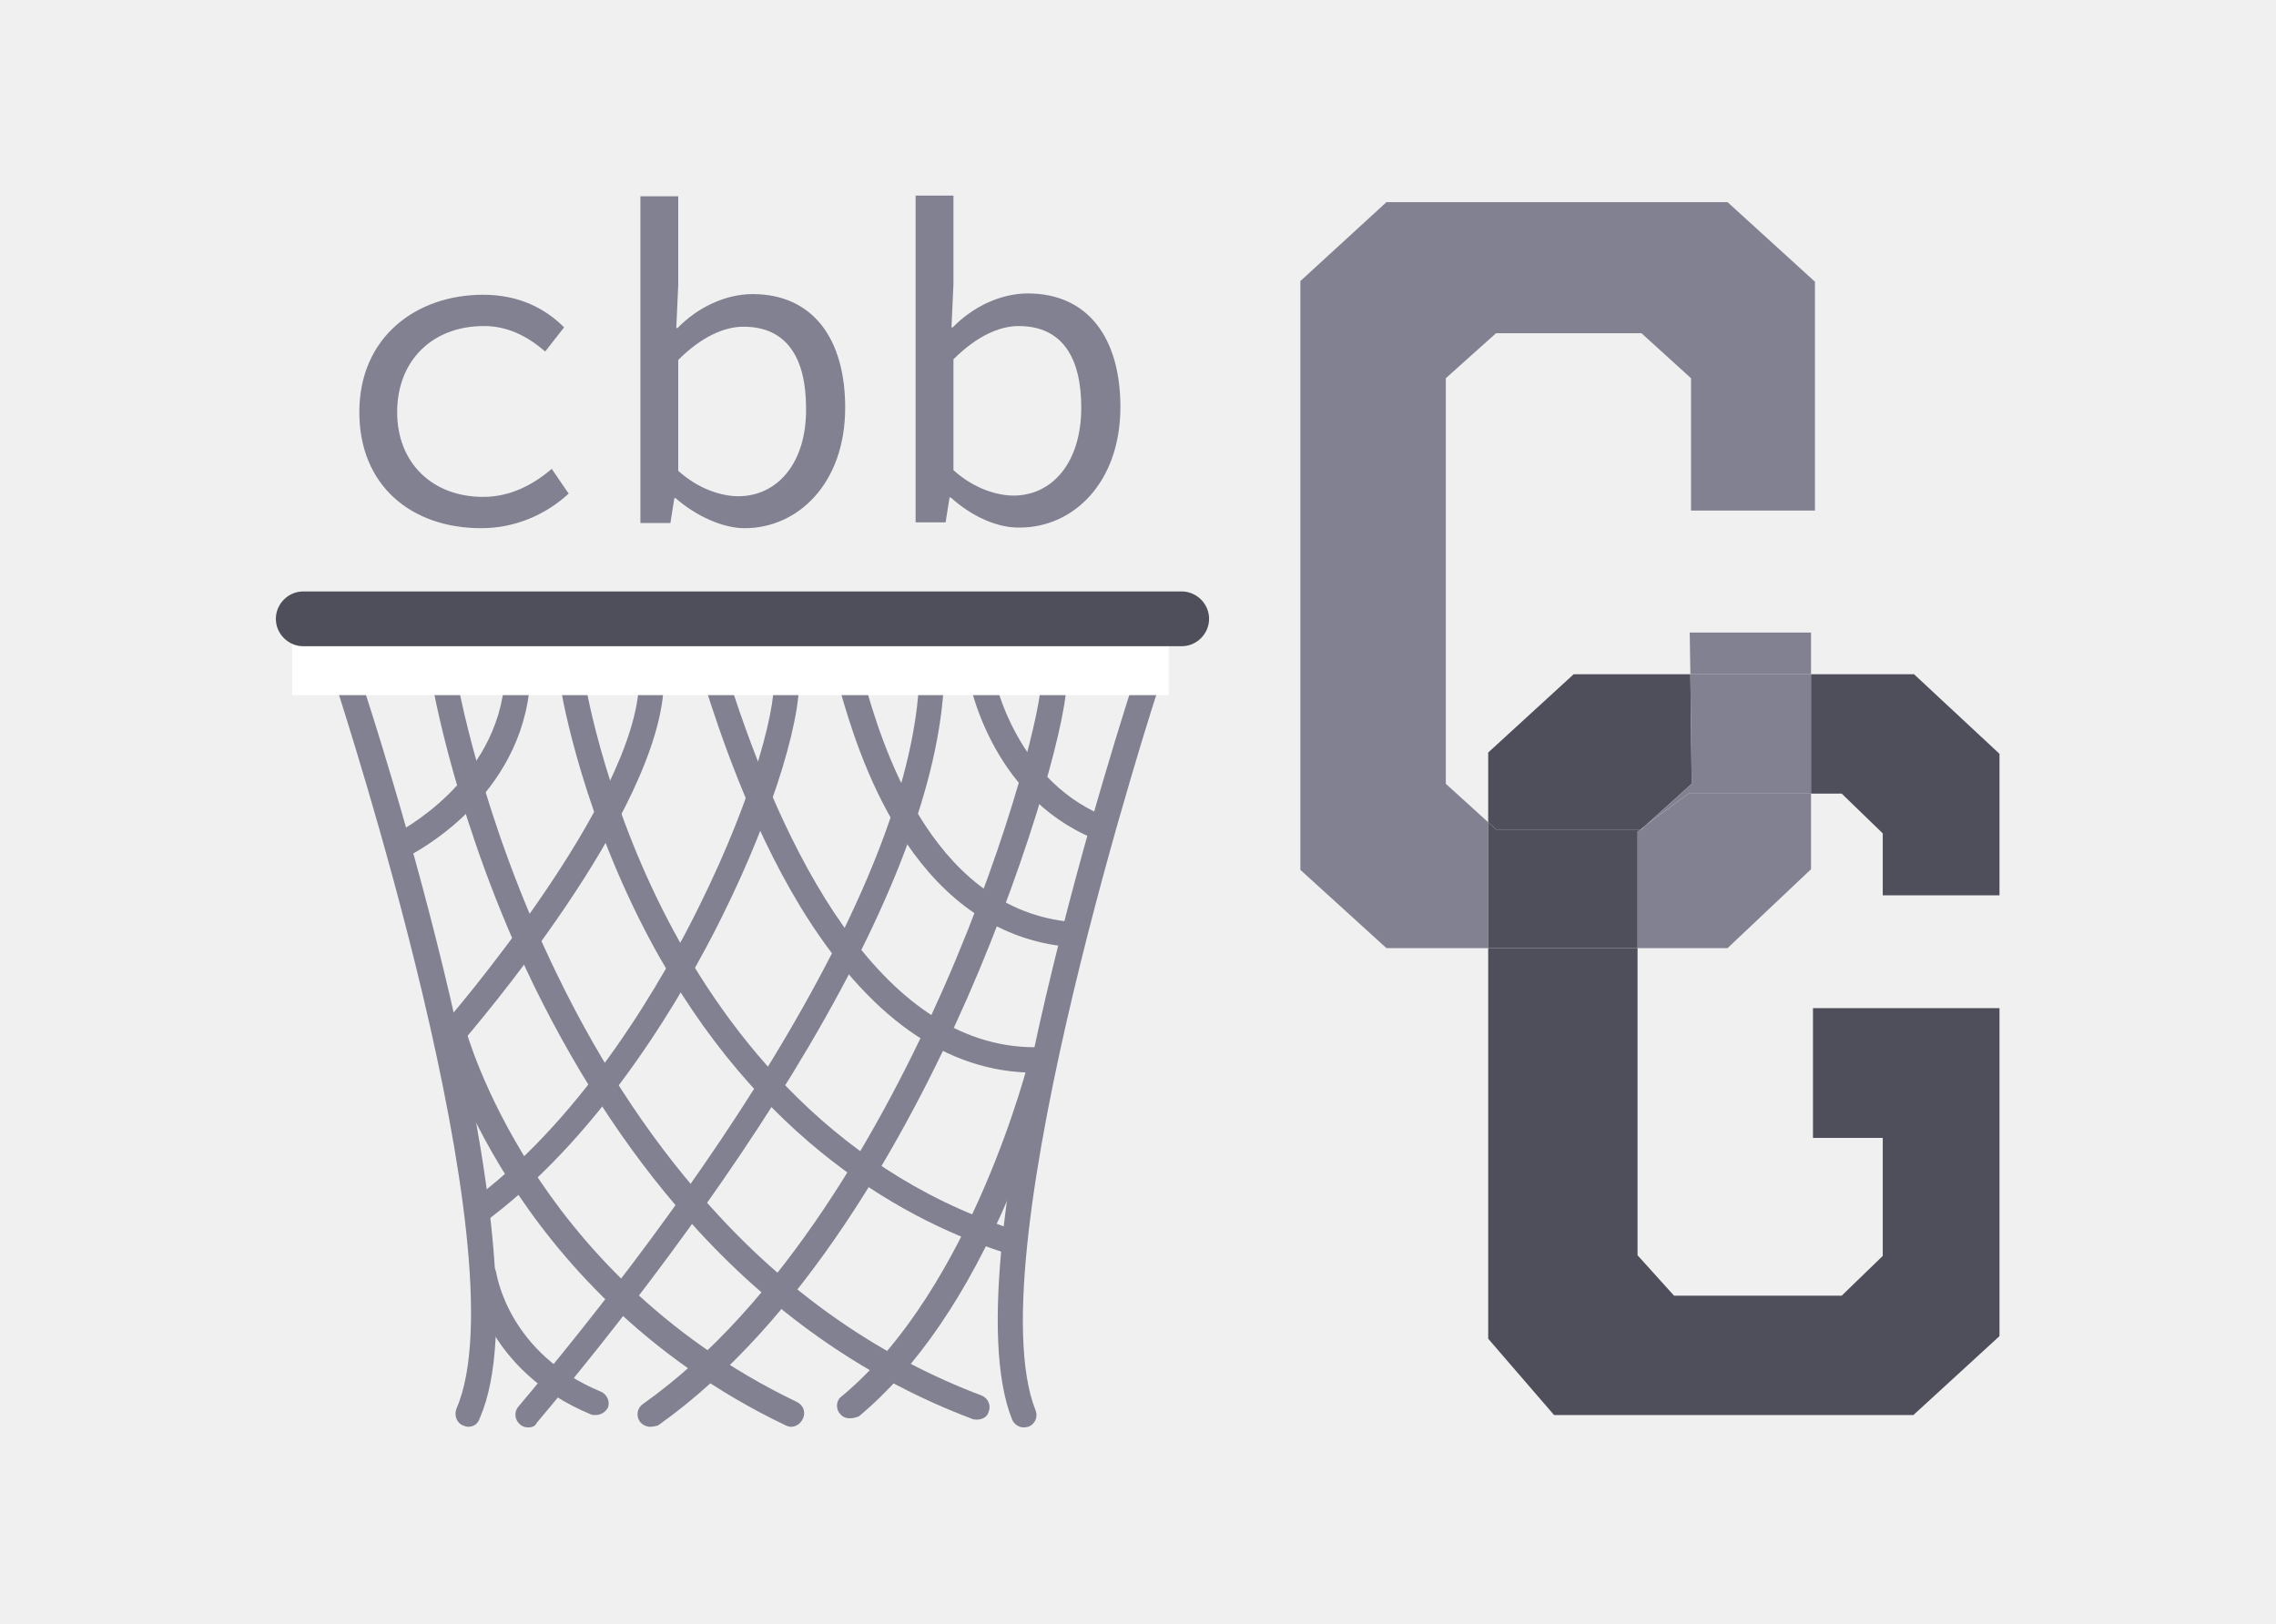
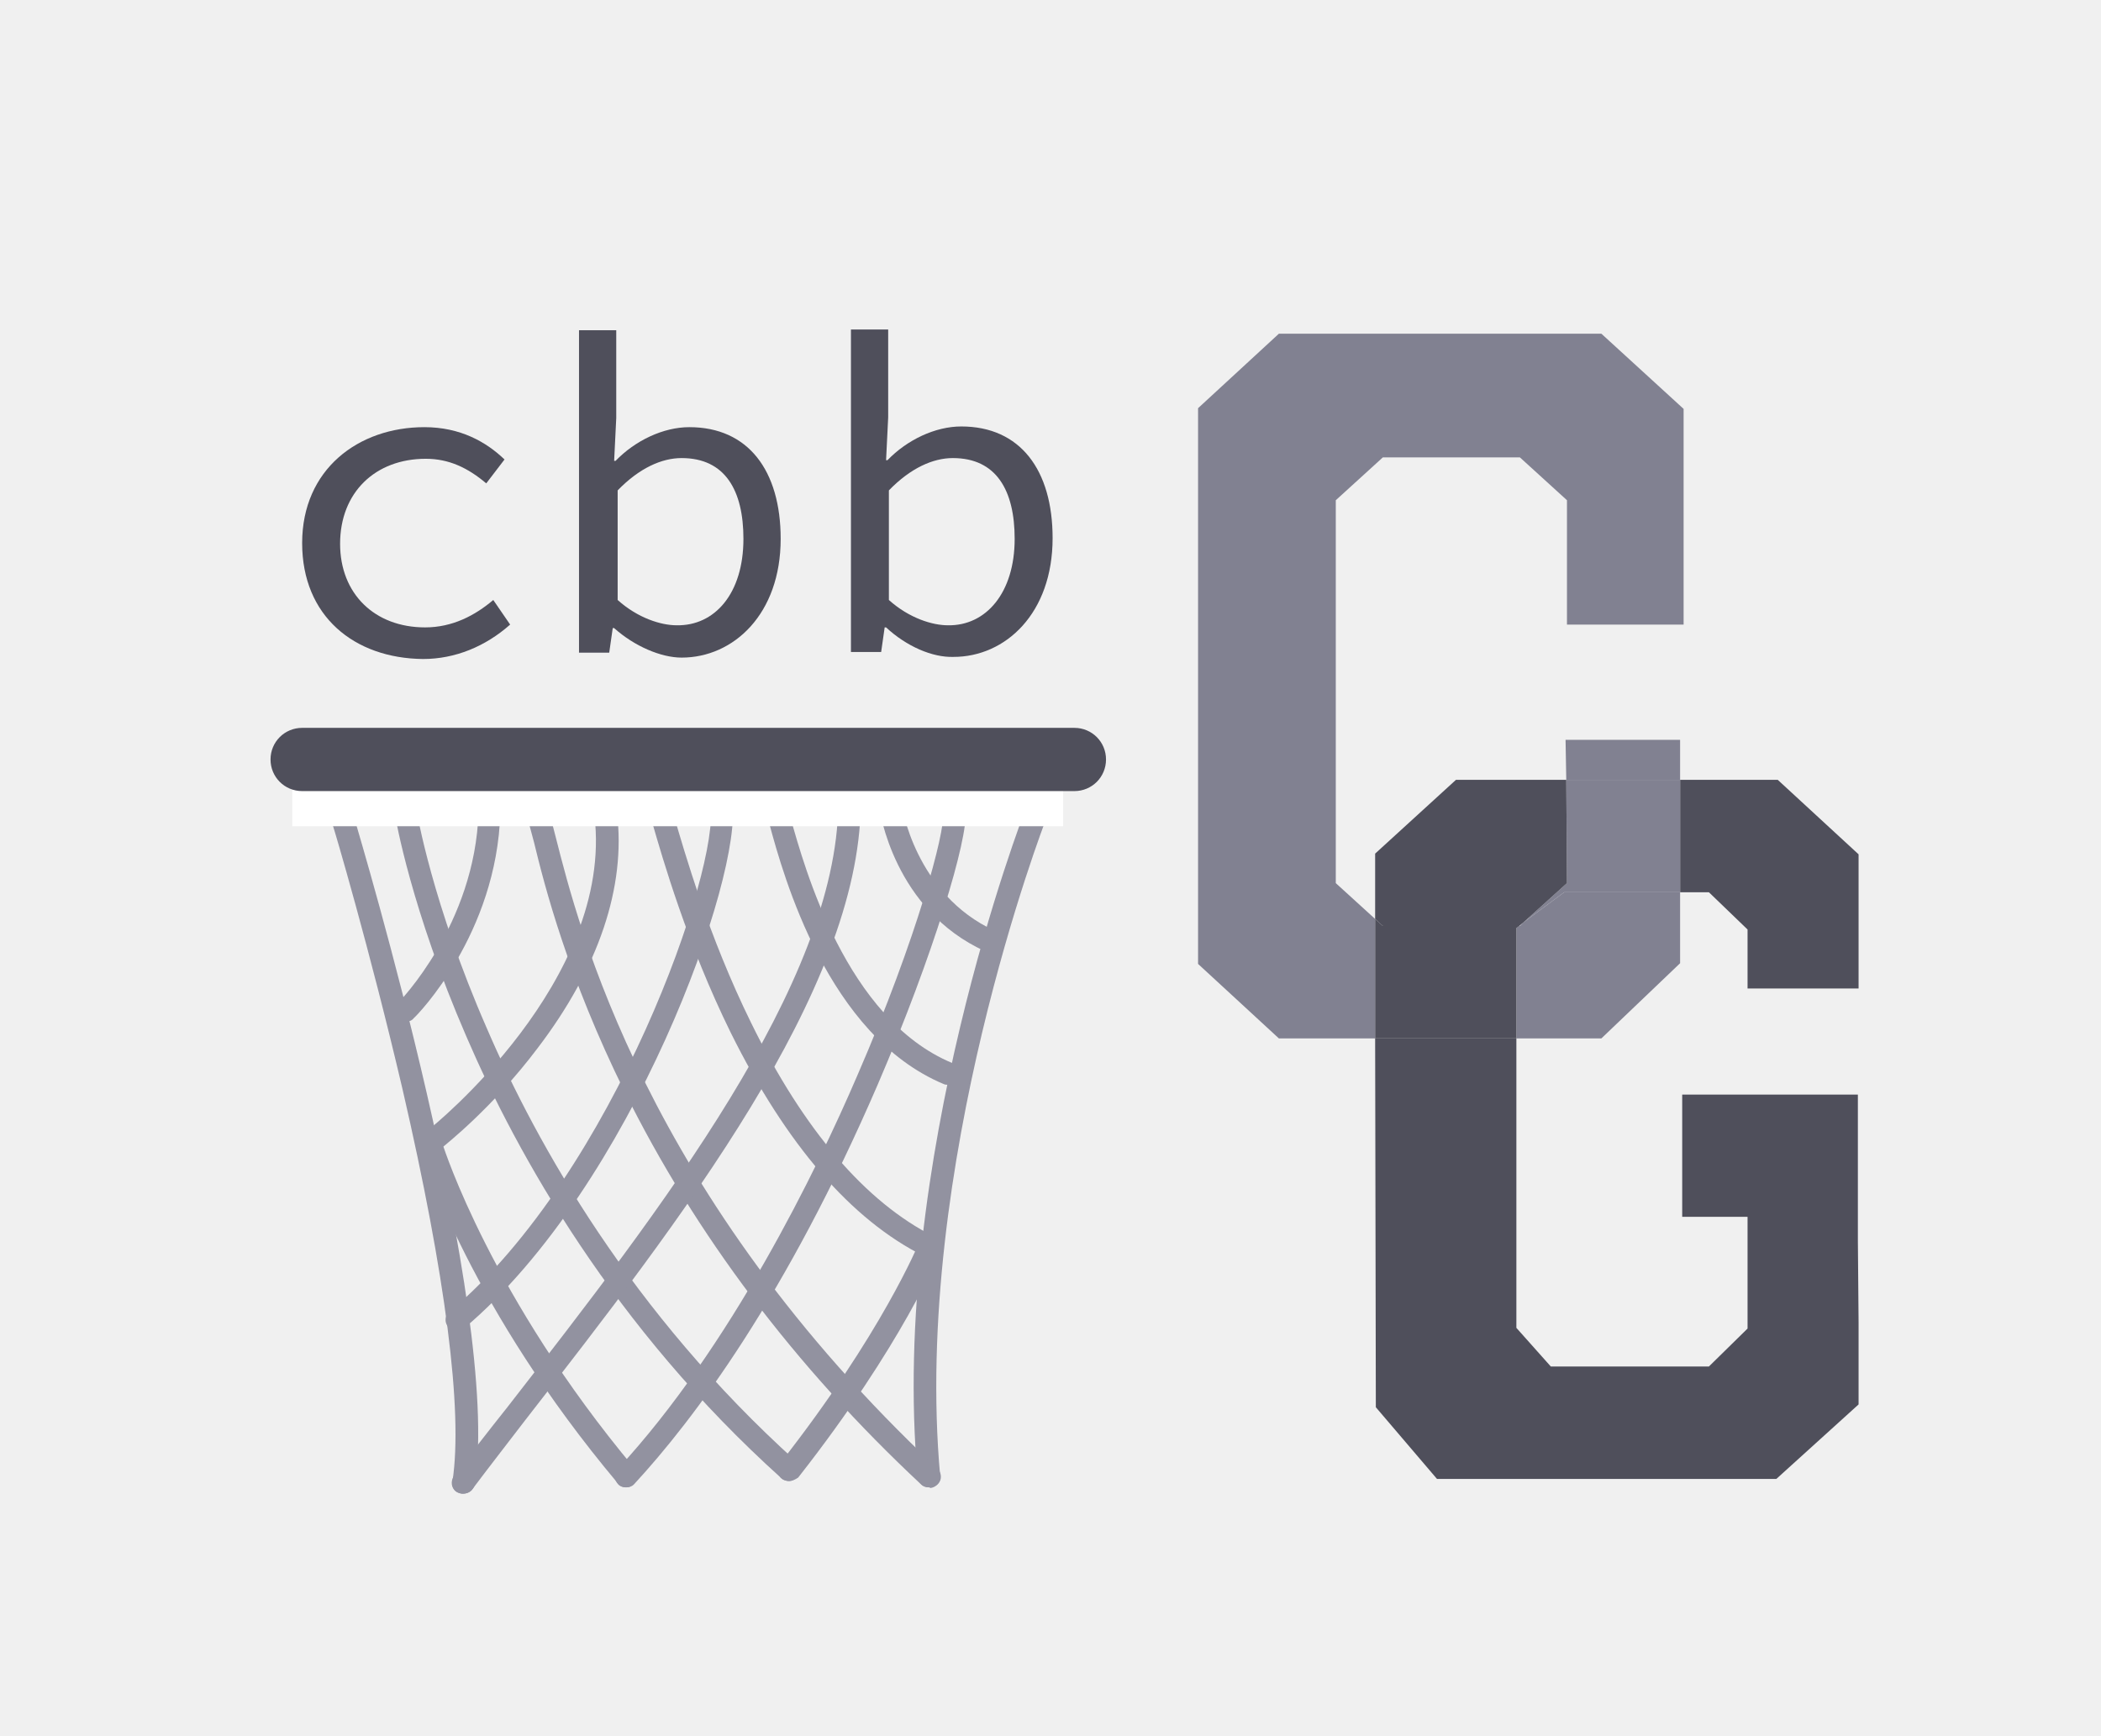
- <svg xmlns="http://www.w3.org/2000/svg" version="1.1" x="0px" y="0px" viewBox="0 0 349 249" style="enable-background:new 0 0 349 249;" xml:space="preserve">
+ <svg xmlns="http://www.w3.org/2000/svg" version="1.1" x="0px" y="0px" viewBox="0 0 299 247" style="enable-background:new 0 0 299 247;" xml:space="preserve">
  <style type="text/css">
	.st0{display:none;}
	.st1{display:inline;fill:#FFFFFF;}
- 	.st2{fill:#818191;}
- 	.st3{fill:#FFFFFF;}
- 	.st4{fill:#4F4F5B;}
+ 	.st2{fill:#4F4F5B;}
+ 	.st3{fill:#818191;}
+ 	.st4{fill:#9292A0;}
+ 	.st5{fill:#FFFFFF;}
</style>
  <g id="Layer_2" class="st0">
-     <rect x="-322" y="-384.1" class="st1" width="1000" height="1000" />
+     <rect x="-347" y="-382.1" class="st1" width="1000" height="1000" />
  </g>
  <g id="Layer_1">
    <g>
      <g>
-         <g>
-           <path class="st2" d="M71.8,218.8c-0.3,0-0.5-0.1-0.8-0.2c-1-0.4-1.4-1.6-1-2.6c10.2-23.5-17.9-108.8-18.1-109.7      c-0.3-1,0.2-2.1,1.2-2.5c1-0.3,2.1,0.2,2.5,1.2c1.2,3.6,28.8,87.6,18,112.4C73.3,218.4,72.6,218.8,71.8,218.8z" />
+         <path class="st2" d="M43,77.3c0-10.5,8-16.5,17.4-16.5c5.1,0,8.8,2.1,11.4,4.6l-2.6,3.4c-2.6-2.2-5.3-3.5-8.6-3.5     c-7.2,0-12.2,4.8-12.2,12.1c0,7.1,4.9,11.9,12.1,11.9c3.9,0,7.1-1.7,9.7-3.9l2.4,3.5c-3.5,3.1-7.8,4.9-12.4,4.9     C50.4,93.7,43,87.7,43,77.3z" />
+         <path class="st2" d="M87.4,89.4h-0.2l-0.5,3.5l-4.3,0l0-45.9l5.3,0l0,12.5l-0.3,6.1l0.2,0c2.8-2.9,6.8-4.8,10.5-4.8     c8.4,0,13,6.2,13,15.9c0,10.7-6.7,16.9-14.1,16.9C94.1,93.6,90.3,92,87.4,89.4z M105.8,76.7c0-6.9-2.6-11.5-8.8-11.5     c-2.8,0-6,1.4-9.1,4.6l0,15.6c2.9,2.6,6.2,3.6,8.4,3.6C101.7,89.1,105.8,84.5,105.8,76.7z" />
+         <path class="st2" d="M126.1,89.3h-0.2l-0.5,3.5l-4.3,0l0-45.9l5.3,0l0,12.5l-0.3,6.1h0.2c2.8-2.9,6.8-4.8,10.5-4.8     c8.4,0,13,6.2,13,15.9c0,10.7-6.7,16.9-14.1,16.9C132.7,93.6,129,92,126.1,89.3z M144.4,76.7c0-6.9-2.6-11.5-8.8-11.5     c-2.8,0-6,1.4-9.1,4.6l0,15.6c2.9,2.6,6.2,3.6,8.4,3.6C140.3,89.1,144.4,84.4,144.4,76.7z" />
+       </g>
+       <g>
+         <g id="XMLID_4_">
+           <g>
+             <polygon class="st2" points="264.5,188.2 264.5,199.9 252.8,210.5 204.5,210.5 195.8,200.3 195.7,147.8 215.8,147.8 215.8,189        220.7,194.5 243.2,194.5 248.7,189.1 248.7,173.2 239.4,173.2 239.4,155.8 264.4,155.8 264.4,176.6      " />
+             <polygon class="st2" points="264.5,121.6 264.5,140.7 248.7,140.7 248.7,132.3 243.2,127 239.1,127 239.1,111 253,111      " />
+             <polygon class="st3" points="239.6,58.2 239.6,88.9 223,88.9 223,71.2 216.3,65.1 196.8,65.1 190.1,71.2 190.1,125.7        195.7,130.8 195.7,147.8 182,147.8 170.5,137.2 170.5,58.1 182,47.5 227.9,47.5      " />
+             <polygon class="st3" points="239.1,127 239.1,137.1 227.9,147.8 215.8,147.8 215.8,132.1 216.2,131.8 216.3,131.8 216.8,131.3        222.6,127      " />
+             <polygon class="st3" points="239.1,111 239.1,127 222.6,127 216.8,131.3 223,125.7 222.9,111      " />
+             <polygon class="st3" points="239.1,105.3 239.1,111 222.9,111 222.8,105.3      " />
+             <polygon class="st2" points="222.9,111 223,125.7 216.8,131.3 216.2,131.8 196.8,131.8 195.7,130.8 195.7,121.5 207.2,111             " />
+             <polygon class="st2" points="216.2,131.8 215.8,132.1 215.8,147.8 195.7,147.8 195.7,130.8 196.8,131.8      " />
+           </g>
+           <g>
+ 				</g>
        </g>
      </g>
      <g>
        <g>
-           <path class="st2" d="M157,218.9c-0.8,0-1.5-0.5-1.8-1.2c-10.1-25.1,17.7-110.4,18.9-114c0.3-1,1.4-1.6,2.5-1.2      c1,0.3,1.6,1.4,1.2,2.5c-0.3,0.9-28.5,87.5-19,111.3c0.4,1-0.1,2.1-1.1,2.5C157.5,218.8,157.3,218.9,157,218.9z" />
+           <path class="st4" d="M65.9,212.6c-0.1,0-0.2,0-0.2,0c-0.9-0.1-1.5-0.9-1.3-1.8c1.5-10-1-29.3-7.1-55.7      c-4.7-20.1-9.8-37.3-9.9-37.5c-0.3-0.8,0.2-1.7,1.1-2c0.8-0.3,1.7,0.2,2,1.1c0.8,2.8,20.8,69.5,17.1,94.5      C67.4,212.1,66.7,212.6,65.9,212.6z" />
        </g>
-       </g>
-       <g>
        <g>
-           <path class="st2" d="M158.7,164.5C158.7,164.5,158.7,164.5,158.7,164.5c-13.6,0-25.7-8.6-36-25.5c-8-13.2-12.7-27.9-14.5-33.5      c-0.3-0.9-0.6-1.8-0.7-2.1c-0.4-0.7-0.4-1.5,0.1-2.2c0.7-0.9,1.9-1,2.7-0.4c0.6,0.4,0.7,0.7,1.5,3.5      c8.2,25.6,22.9,56.2,46.8,56.3c1.1,0,1.9,0.9,1.9,2C160.7,163.6,159.8,164.5,158.7,164.5z M108,104C108,104,108,104,108,104      C108,104,108,104,108,104z M108,104C108,104,108,104,108,104C108,104,108,104,108,104z" />
+           <path class="st4" d="M132.2,211.7c-0.8,0-1.5-0.6-1.6-1.4c-4.1-44.8,15.1-94.5,15.3-95c0.3-0.8,1.2-1.2,2.1-0.9      c0.8,0.3,1.2,1.2,0.9,2.1c-0.2,0.5-19.1,49.5-15.1,93.6c0.1,0.9-0.6,1.6-1.4,1.7C132.3,211.7,132.3,211.7,132.2,211.7z" />
        </g>
-       </g>
-       <g>
        <g>
-           <path class="st2" d="M154.3,192.1c-0.2,0-0.4,0-0.6-0.1c-16.4-5.4-39.4-18.6-55.6-50.9c-9.6-19.2-12.2-35.9-12.3-36.6      c-0.2-1.1,0.6-2.1,1.6-2.2c1.1-0.2,2.1,0.6,2.2,1.6c0,0.2,2.6,16.9,12,35.6c8.6,17.1,24.8,39.5,53.3,48.9c1,0.3,1.6,1.4,1.2,2.5      C155.9,191.6,155.1,192.1,154.3,192.1z" />
+           <path class="st4" d="M132.2,179c-0.2,0-0.5-0.1-0.7-0.2c-10.4-5.2-19.6-15.9-27.5-31.8c-6.2-12.6-9.7-24.8-11.2-30      c-0.3-0.9-0.5-1.8-0.6-2.1c-0.3-0.6-0.3-1.3,0.2-1.8c0.6-0.7,1.6-0.8,2.2-0.2c0.5,0.4,0.5,0.5,1.3,3.2c1.5,5.1,4.9,17.1,11,29.5      c7.5,15.3,16.3,25.5,26,30.4c0.8,0.4,1.1,1.3,0.7,2.1C133.4,178.7,132.8,179,132.2,179z M92.6,115.4      C92.6,115.4,92.6,115.4,92.6,115.4C92.6,115.4,92.6,115.4,92.6,115.4z M92.6,115.4C92.6,115.4,92.6,115.4,92.6,115.4      C92.6,115.4,92.6,115.4,92.6,115.4z" />
        </g>
-       </g>
-       <g>
        <g>
-           <path class="st2" d="M149.8,217.7c-0.2,0-0.5,0-0.7-0.1c-15.7-5.9-29.8-15.6-41.9-28.7c-9.7-10.5-18.2-23.2-25.3-37.7      c-12-24.7-15.7-46.7-15.7-46.9c-0.2-1.1,0.5-2.1,1.6-2.2c1.1-0.2,2.1,0.5,2.2,1.6c0,0.2,3.7,21.7,15.5,45.9      c6.9,14.2,15.2,26.6,24.6,36.7c11.7,12.7,25.3,22,40.4,27.7c1,0.4,1.5,1.5,1.1,2.5C151.4,217.3,150.6,217.7,149.8,217.7z" />
+           <path class="st4" d="M132.2,211.7c-0.4,0-0.8-0.1-1.1-0.4c-18-16.8-32.2-35.7-42.2-55.9C80.8,139,77.5,126.1,76,119.9      c-0.3-1.1-0.6-2.3-0.8-2.9c0,0,0,0,0,0c-0.7-0.6-0.7-1.6-0.2-2.2c0.4-0.5,1.1-0.7,1.7-0.6c1.2,0.3,1.4,1.1,2.4,5      c3.2,12.6,12.8,50.9,54.3,89.8c0.6,0.6,0.7,1.6,0.1,2.2C133.1,211.6,132.7,211.7,132.2,211.7z" />
        </g>
-       </g>
-       <g>
        <g>
-           <path class="st2" d="M121.3,218.8c-0.3,0-0.6-0.1-0.8-0.2c-22-10.5-35.2-26.2-42.4-37.5c-7.8-12.2-10.4-21.9-10.5-22.3      c-0.3-1,0.4-2.1,1.4-2.4c1-0.3,2.1,0.4,2.4,1.4l0,0c0,0.1,2.6,9.6,10.1,21.3c6.9,10.8,19.6,25.8,40.7,35.9      c1,0.5,1.4,1.6,0.9,2.6C122.7,218.4,122,218.8,121.3,218.8z" />
+           <path class="st4" d="M112.3,210.8c-0.4,0-0.8-0.1-1.1-0.4c-23.9-21.5-37.6-46.1-44.8-62.8c-7.9-18.2-10.1-31.1-10.2-31.7      c-0.1-0.9,0.4-1.7,1.3-1.8c0.9-0.1,1.7,0.4,1.8,1.3c0,0.1,2.2,13.2,10,31c7.1,16.5,20.6,40.5,44,61.6c0.7,0.6,0.7,1.6,0.1,2.2      C113.1,210.6,112.7,210.8,112.3,210.8z" />
        </g>
-       </g>
-       <g>
        <g>
-           <path class="st2" d="M74.3,187c-0.6,0-1.2-0.3-1.5-0.8c-0.7-0.9-0.5-2.1,0.4-2.7c16.8-12.8,28.6-33.5,34.1-44.7      c8.4-17,12.1-31.2,11.3-36c-0.2-1.1,0.5-2.1,1.6-2.2c1.1-0.2,2.1,0.5,2.2,1.6c1.1,6.5-3.7,22.3-11.7,38.4      c-5.7,11.5-17.9,32.7-35.3,46C75.1,186.9,74.7,187,74.3,187z" />
+           <path class="st4" d="M89.1,211.7c-0.5,0-0.9-0.2-1.2-0.6c-20.9-24.9-27.5-46-27.8-46.9c-0.3-0.8,0.2-1.7,1-2      c0.8-0.3,1.7,0.2,2,1c0.1,0.2,6.8,21.4,27.2,45.8c0.6,0.7,0.5,1.7-0.2,2.2C89.8,211.6,89.5,211.7,89.1,211.7z" />
        </g>
-       </g>
-       <g>
        <g>
-           <path class="st2" d="M81,218.9c-0.4,0-0.9-0.1-1.3-0.5c-0.8-0.7-0.9-1.9-0.2-2.7c11.6-13.8,28.3-35,41.3-57.2      c13.2-22.5,20-41.3,20.2-55.8c0-1.1,0.9-1.9,1.9-1.9c0,0,0,0,0,0c1.1,0,1.9,0.9,1.9,2c-0.2,15.2-7.2,34.6-20.8,57.7      c-13.2,22.4-30,43.8-41.7,57.7C82.1,218.7,81.6,218.9,81,218.9z" />
+           <path class="st4" d="M65,189.5c-0.5,0-0.9-0.2-1.2-0.6c-0.6-0.7-0.5-1.7,0.2-2.2c23.5-19.8,38.5-63.3,37.1-72.1      c-0.1-0.9,0.5-1.7,1.3-1.8c0.9-0.1,1.7,0.5,1.8,1.3c1.6,10.4-14.2,54.8-38.2,75C65.7,189.3,65.4,189.5,65,189.5z" />
        </g>
-       </g>
-       <g>
        <g>
-           <path class="st2" d="M99.7,218.8c-0.6,0-1.2-0.3-1.6-0.8c-0.6-0.9-0.4-2.1,0.5-2.7c21.6-15.3,37-43.2,46.1-63.8      c10.5-23.9,15.2-44.1,14.9-47.1c-0.1-1.1,0.6-2,1.7-2.2c1.1-0.1,2,0.6,2.2,1.7c0.6,4.5-5.2,26.4-15.2,49.2      c-9.3,21.1-25.1,49.7-47.4,65.5C100.5,218.7,100.1,218.8,99.7,218.8z" />
+           <path class="st4" d="M65.9,212.6c-0.3,0-0.7-0.1-1-0.3c-0.7-0.5-0.8-1.5-0.3-2.2c2.4-3.2,4.9-6.4,7.6-9.8      C94.2,172,119,140,119.3,114.5c0-0.9,0.7-1.6,1.6-1.6c0,0,0,0,0,0c0.9,0,1.6,0.7,1.6,1.6c-0.3,26.6-25.5,59-47.8,87.7      c-2.6,3.4-5.1,6.6-7.5,9.8C66.9,212.4,66.4,212.6,65.9,212.6z" />
        </g>
-       </g>
-       <g>
        <g>
-           <path class="st2" d="M130.3,217.5c-0.6,0-1.1-0.2-1.5-0.7c-0.7-0.8-0.6-2.1,0.3-2.7c20-16.6,28.7-51.6,28.8-52      c0.3-1,1.3-1.7,2.4-1.4c1,0.3,1.7,1.3,1.4,2.4c-0.1,0.4-2.3,9.2-7,20.4c-6.4,15-14.2,26.4-23,33.7      C131.2,217.4,130.8,217.5,130.3,217.5z" />
+           <path class="st4" d="M89.1,211.7c-0.4,0-0.8-0.1-1.1-0.4c-0.6-0.6-0.7-1.6-0.1-2.2c16.1-17.4,28.3-42.5,34.1-56      c8.6-19.8,12.5-34.8,12.2-37.2c-0.1-0.9,0.5-1.7,1.4-1.8c0.9-0.1,1.7,0.5,1.8,1.4c0.4,3.8-4.5,20.3-12.5,38.9      c-13,30.1-26.1,47.6-34.7,56.9C89.9,211.6,89.5,211.7,89.1,211.7z" />
        </g>
-       </g>
-       <g>
        <g>
-           <path class="st2" d="M163.1,145.1c-0.1,0-0.2,0-0.2,0c-23.6-2.9-31.5-30.3-34.1-39.3c-0.2-0.8-0.5-1.7-0.6-2      c-0.5-0.7-0.4-1.7,0.2-2.4c0.7-0.8,2-0.9,2.8-0.1c0.6,0.5,0.7,1.1,1.4,3.5c2.4,8.4,9.8,34,30.9,36.5c1.1,0.1,1.8,1.1,1.7,2.2      C164.9,144.3,164,145.1,163.1,145.1z M128.4,104.1C128.4,104.1,128.4,104.1,128.4,104.1C128.4,104.1,128.4,104.1,128.4,104.1z       M128.4,104.1C128.4,104.1,128.4,104.1,128.4,104.1C128.4,104.1,128.4,104.1,128.4,104.1z" />
+           <path class="st4" d="M112.3,210.8c-0.3,0-0.7-0.1-1-0.3c-0.7-0.5-0.8-1.5-0.3-2.2c14.6-18.6,19.7-31.3,19.8-31.4      c0.3-0.8,1.2-1.2,2.1-0.9c0.8,0.3,1.2,1.2,0.9,2.1c-0.2,0.5-5.3,13.2-20.2,32.2C113.2,210.6,112.7,210.8,112.3,210.8z" />
        </g>
-       </g>
-       <g>
        <g>
-           <path class="st2" d="M69.5,160.3c-0.5,0-0.9-0.2-1.3-0.5c-0.8-0.7-0.9-1.9-0.2-2.7c0.3-0.3,29.7-34.2,30-52.7      c0-1.1,0.9-1.9,1.9-1.9c0,0,0,0,0,0c1.1,0,1.9,0.9,1.9,2c-0.3,20-29.7,53.8-30.9,55.3C70.6,160.1,70,160.3,69.5,160.3z" />
+           <path class="st4" d="M134.9,154.4c-0.2,0-0.4,0-0.6-0.1c-16.5-6.9-22.8-29.6-24.8-37c-0.2-0.8-0.5-1.7-0.6-2      c-0.4-0.6-0.3-1.4,0.2-2c0.6-0.6,1.6-0.6,2.2,0c0.4,0.4,0.6,0.9,1.2,3.1c2,7.1,7.9,28.6,23,34.9c0.8,0.3,1.2,1.3,0.9,2.1      C136.1,154,135.5,154.4,134.9,154.4z M109.1,115.5C109.1,115.5,109.1,115.5,109.1,115.5C109.1,115.5,109.1,115.5,109.1,115.5z" />
        </g>
-       </g>
-       <g>
        <g>
-           <path class="st2" d="M168.4,128.7c-0.2,0-0.5,0-0.7-0.1c-16.1-6.7-19.2-24.6-19.3-25.3c-0.2-1.1,0.5-2.1,1.6-2.2      c1.1-0.2,2.1,0.5,2.2,1.6c0,0.2,2.9,16.5,17,22.4c1,0.4,1.5,1.6,1.1,2.5C169.9,128.3,169.2,128.7,168.4,128.7z" />
+           <path class="st4" d="M62,163.5c-0.5,0-0.9-0.2-1.2-0.6c-0.5-0.7-0.4-1.7,0.3-2.2c0.3-0.2,26.3-21.1,23.5-44.6      c-0.1-0.9,0.5-1.7,1.4-1.8c0.9-0.1,1.7,0.5,1.8,1.4c1.3,10.5-2.6,22.1-11.3,33.5c-6.4,8.5-13.2,13.8-13.4,14      C62.7,163.4,62.4,163.5,62,163.5z" />
        </g>
-       </g>
-       <g>
        <g>
-           <path class="st2" d="M91.3,217c-0.2,0-0.5,0-0.7-0.1c-16.2-6.7-18.3-20.7-18.4-21.2c-0.1-1.1,0.6-2.1,1.7-2.2      c1.1-0.1,2,0.6,2.2,1.7c0.1,0.5,2,12.4,16,18.2c1,0.4,1.5,1.6,1.1,2.5C92.8,216.6,92.1,217,91.3,217z" />
+           <path class="st4" d="M140.9,135.5c-0.2,0-0.4,0-0.7-0.1c-13-5.9-15-20-15.1-20.6c-0.1-0.9,0.5-1.7,1.4-1.8      c0.9-0.1,1.7,0.5,1.8,1.4c0,0.2,1.9,12.9,13.3,18.1c0.8,0.4,1.2,1.3,0.8,2.1C142.1,135.2,141.5,135.5,140.9,135.5z" />
        </g>
-       </g>
-       <g>
        <g>
-           <path class="st2" d="M61.6,131.5c-0.7,0-1.4-0.4-1.8-1.1c-0.5-1-0.1-2.1,0.9-2.6c0.2-0.1,15.7-7.9,16.7-23.8      c0.1-1.1,1-1.9,2.1-1.8c1.1,0.1,1.9,1,1.8,2.1c-1.1,18.2-18.1,26.7-18.9,27.1C62.2,131.4,61.9,131.5,61.6,131.5z" />
+           <path class="st4" d="M57.8,145.4c-0.4,0-0.8-0.2-1.1-0.5c-0.6-0.6-0.6-1.6,0-2.2l0,0c0.1-0.1,10.9-11.1,11.4-27.1      c0-0.9,0.8-1.6,1.6-1.5c0.9,0,1.6,0.8,1.5,1.6c-0.5,17.2-11.8,28.8-12.3,29.2C58.6,145.3,58.2,145.4,57.8,145.4z" />
        </g>
-       </g>
-       <g>
        <g>
-           <rect x="44.8" y="94.3" class="st3" width="134.4" height="12.3" />
+           <rect x="41.6" y="107.5" class="st5" width="109.7" height="10.1" />
        </g>
-       </g>
-       <g>
        <g>
-           <path class="st4" d="M181.2,99.1H46.5c-2.3,0-4.2-1.9-4.2-4.2s1.9-4.2,4.2-4.2h134.7c2.3,0,4.2,1.9,4.2,4.2      S183.5,99.1,181.2,99.1z" />
-         </g>
-       </g>
-       <g>
-         <path class="st2" d="M55.1,63.2c0-11.5,8.7-18,19-18c5.6,0,9.6,2.2,12.4,5l-2.9,3.7c-2.8-2.4-5.8-3.9-9.4-3.9     c-7.9,0-13.3,5.3-13.3,13.2c0,7.8,5.4,13,13.2,13c4.2,0,7.7-1.9,10.5-4.3l2.6,3.8C83.6,79,78.9,81,73.8,81     C63.1,81,55.1,74.5,55.1,63.2z" />
-         <path class="st2" d="M103.6,76.4h-0.2l-0.6,3.8l-4.6,0l0-50.1l5.8,0l0,13.6l-0.3,6.6l0.2,0c3.1-3.2,7.4-5.2,11.5-5.2     c9.2,0,14.2,6.8,14.2,17.4c0,11.7-7.3,18.5-15.4,18.5C110.9,81,106.8,79.2,103.6,76.4z M123.6,62.6c0-7.5-2.8-12.5-9.6-12.5     c-3,0-6.5,1.6-10,5.1l0,17c3.2,2.9,6.8,3.9,9.2,3.9C119.2,76.1,123.7,71,123.6,62.6z" />
-         <path class="st2" d="M145.8,76.3l-0.2,0l-0.6,3.8l-4.6,0l0-50.1l5.8,0l0,13.6l-0.3,6.6h0.2c3.1-3.2,7.4-5.2,11.5-5.2     c9.2,0,14.2,6.8,14.2,17.4c0,11.7-7.3,18.5-15.4,18.5C153,81,149,79.2,145.8,76.3z M165.8,62.5c0-7.5-2.8-12.5-9.6-12.5     c-3,0-6.5,1.6-10,5.1l0,17c3.2,2.9,6.8,3.9,9.2,3.9C161.3,76,165.8,71,165.8,62.5z" />
-       </g>
-       <g>
-         <g id="XMLID_4_">
-           <g>
-             <polygon class="st2" points="251.7,51.1 229.4,51.1 221.7,58 221.7,120.2 228.2,126.1 228.2,145.4 212.6,145.4 199.4,133.4        199.4,43.1 212.6,31 264.9,31 278.3,43.2 278.3,78.3 259.3,78.3 259.3,58      " />
-             <polygon class="st4" points="259.4,120.2 252.3,126.6 251.6,127.2 229.4,127.2 228.2,126.1 228.2,115.4 241.3,103.4        259.2,103.4      " />
-             <polygon class="st2" points="252.3,126.6 259.4,120.2 259.2,103.4 277.7,103.4 277.7,121.7 258.9,121.7      " />
-             <polygon class="st2" points="259.1,97 277.7,97 277.7,103.4 259.2,103.4      " />
-             <polygon class="st4" points="277.7,103.4 293.5,103.4 306.6,115.6 306.6,137.3 288.7,137.3 288.7,127.8 282.4,121.7        277.7,121.7      " />
-             <polygon class="st2" points="251.1,145.4 251.1,127.5 251.6,127.2 251.7,127.2 252.3,126.6 258.9,121.7 277.7,121.7        277.7,133.3 264.9,145.4      " />
-             <polygon class="st4" points="228.2,205.3 228.2,145.4 251.1,145.4 251.1,192.5 256.7,198.7 282.4,198.7 288.7,192.6        288.7,174.5 278,174.5 278,154.6 306.6,154.6 306.6,178.4 306.6,191.6 306.6,204.9 293.4,217 238.3,217      " />
-             <polygon class="st4" points="251.1,127.5 251.1,145.4 228.2,145.4 228.2,126.1 229.4,127.2 251.6,127.2      " />
-           </g>
+           <path class="st2" d="M152.9,112.6H43c-2.5,0-4.5-2-4.5-4.5s2-4.5,4.5-4.5h109.9c2.5,0,4.5,2,4.5,4.5S155.4,112.6,152.9,112.6z" />
        </g>
      </g>
    </g>
  </g>
</svg>
